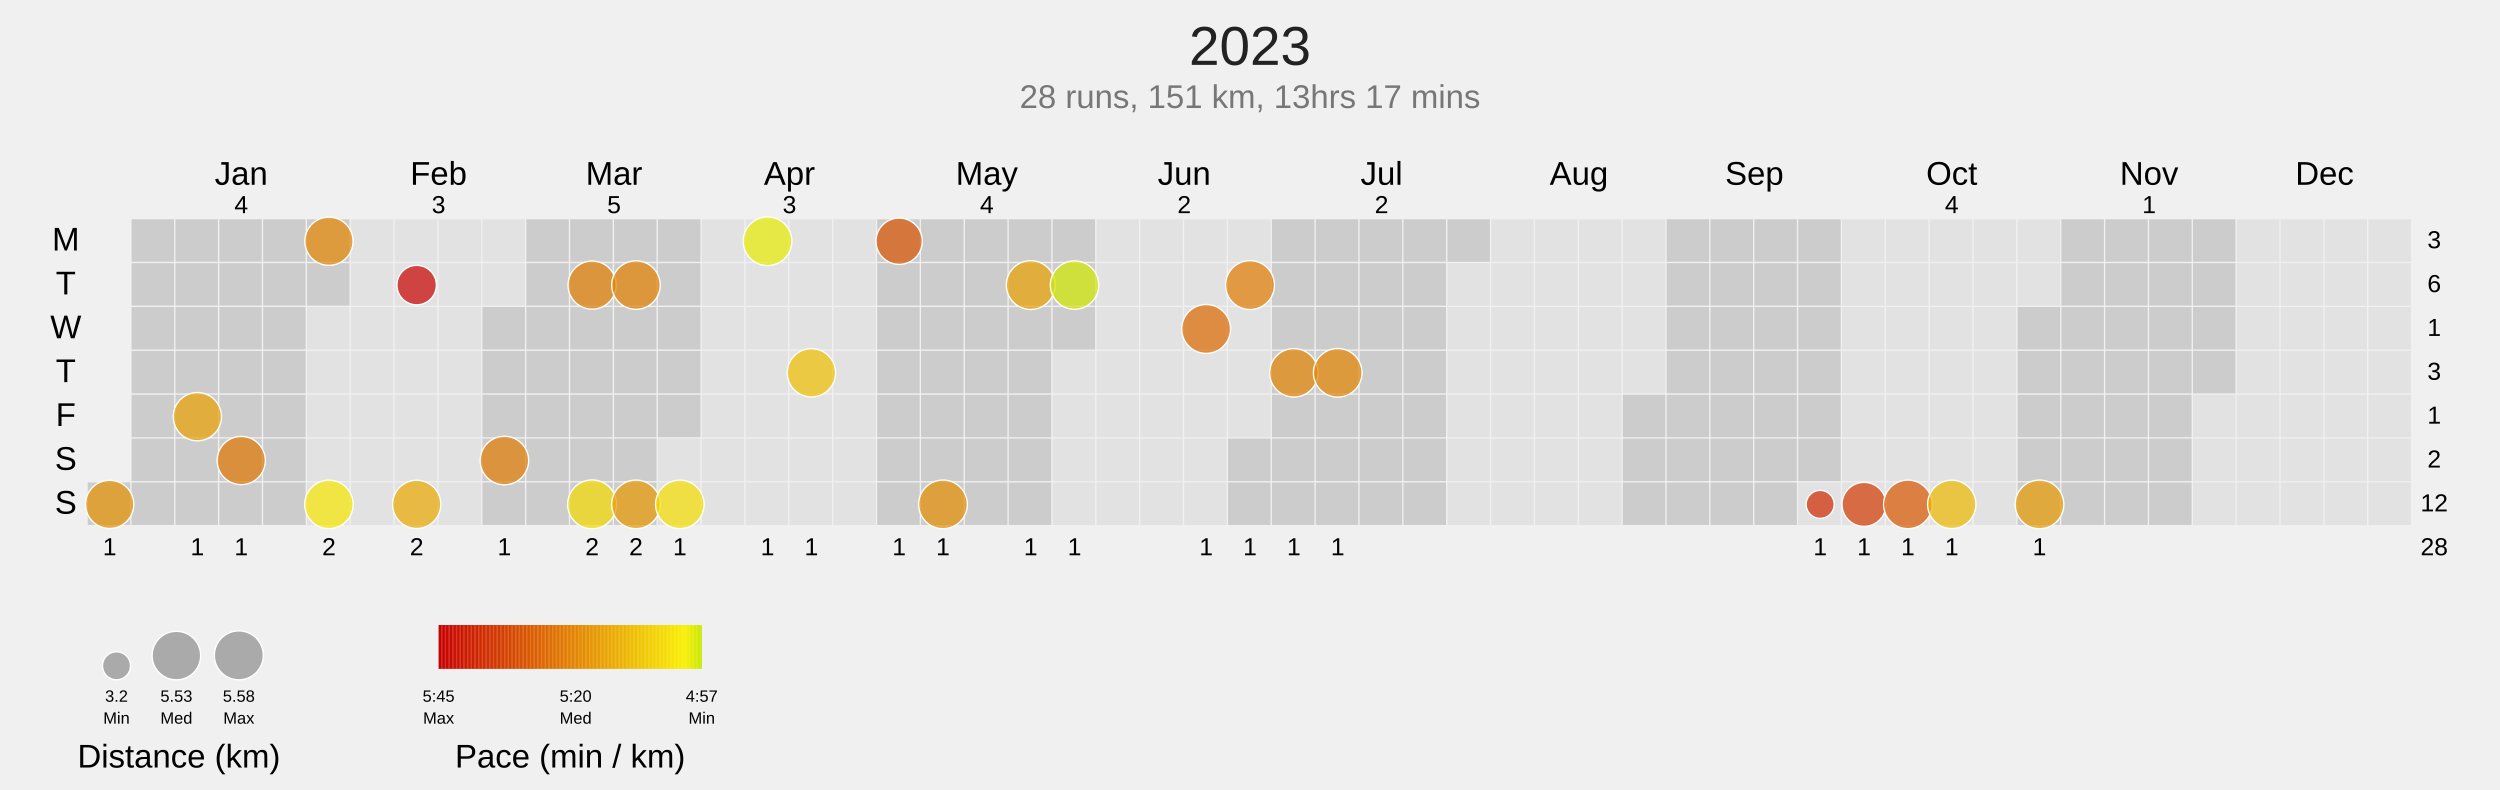
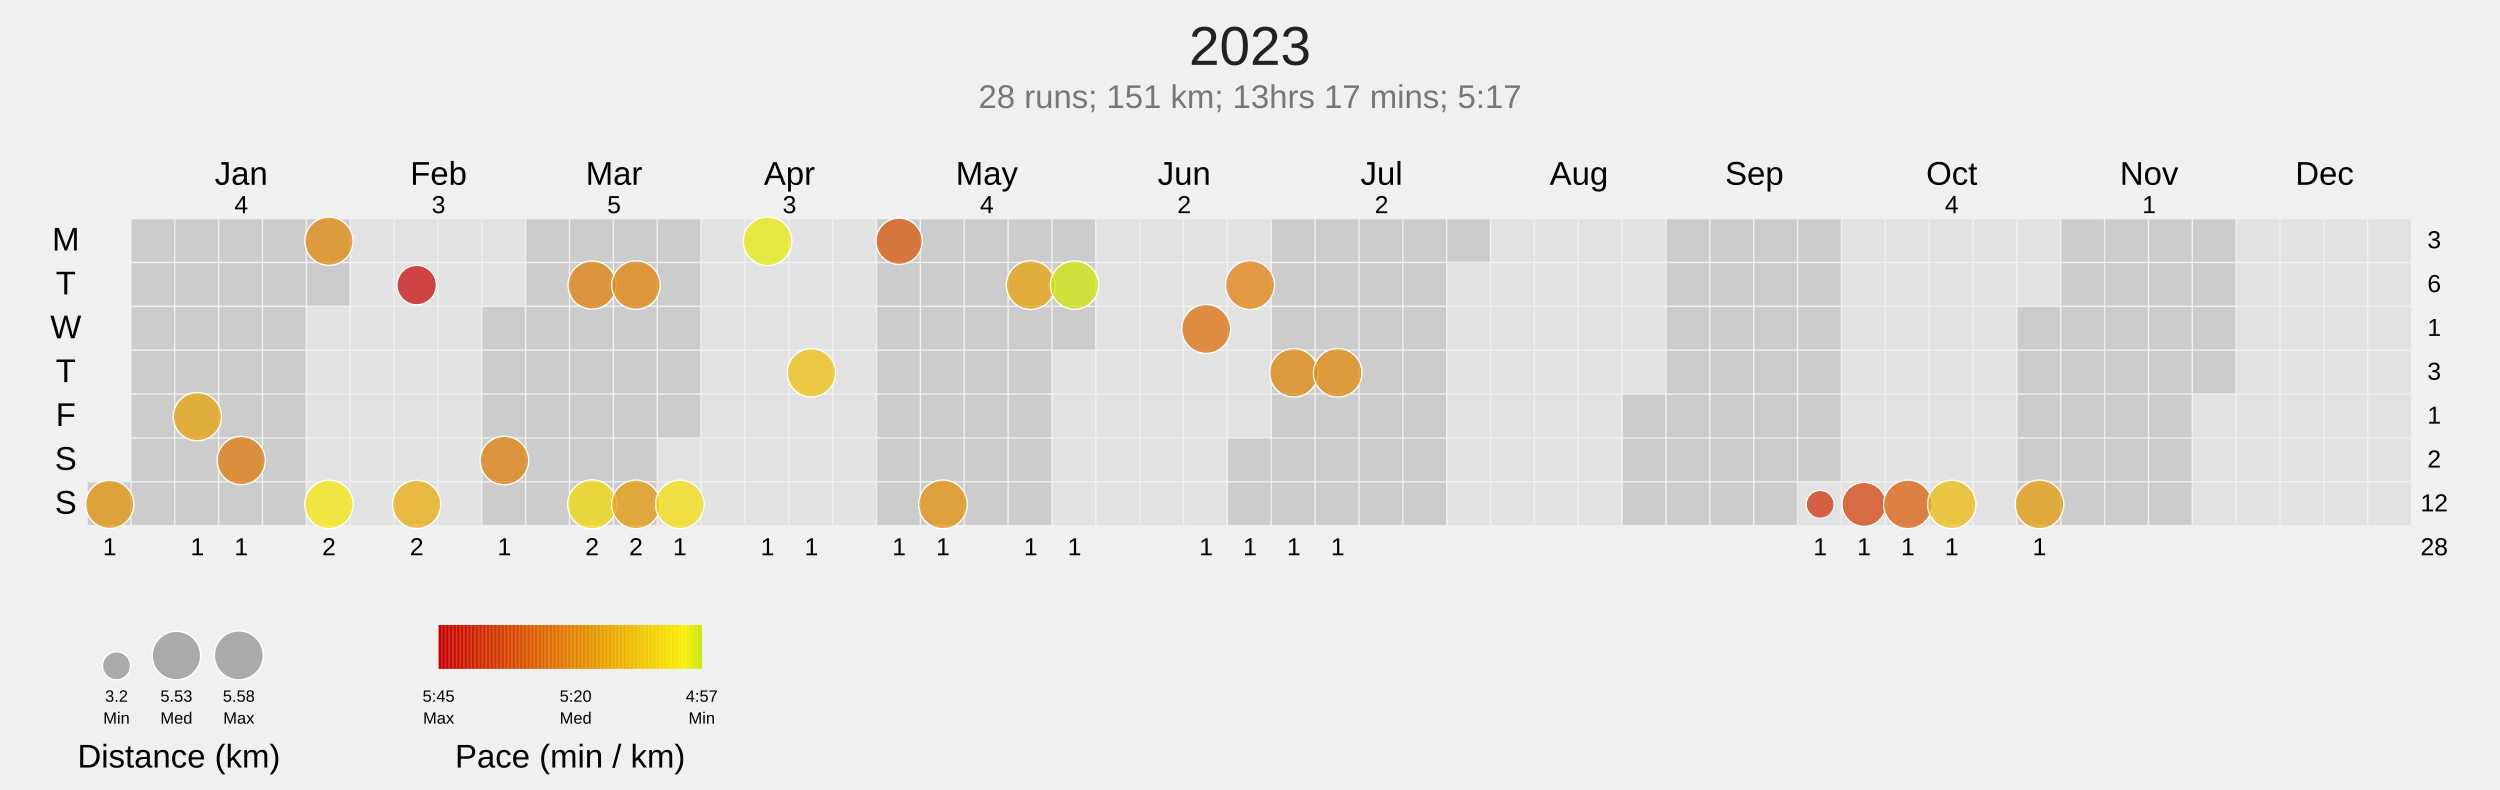
<svg xmlns="http://www.w3.org/2000/svg" viewBox="0 0 1824 576">
  <style>
  .month-1 {
    fill: #e2e2e2;
  }
  .month-2 {
    fill: #ccc;
  }
  text {
    font-family: Arial;
    text-anchor: middle;
  }
  .axis-label {
    font-size: 24px;
    dominant-baseline: middle;
  }
  circle {
    fill-opacity: 0.7;
    stroke: white;
  }
  .cross {
    opacity: 0.7;
    stroke: rgb(60, 52, 52);
    stroke-width: 3;
    stroke-linecap: round;
  }
  .count {
    font-size: 18px;
    dominant-baseline: middle;
  }
  .title {
    font-size: 40px;
    dominant-baseline: middle;
    fill: #222;
  }
  .subtitle {
    font-size: 24px;
    dominant-baseline: middle;
    fill: #777;
  }
  </style>
  <g class="axis-label">
    <text x="48.0" y="176.0">M</text>
    <text x="48.0" y="208.0">T</text>
    <text x="48.0" y="240.0">W</text>
    <text x="48.0" y="272.0">T</text>
    <text x="48.0" y="304.0">F</text>
    <text x="48.0" y="336.0">S</text>
    <text x="48.0" y="368.0">S</text>
    <g transform="translate(176.0 128)">
      <text>Jan</text>
      <text y="22.4" class="count">4</text>
    </g>
    <g transform="translate(320.0 128)">
      <text>Feb</text>
      <text y="22.4" class="count">3</text>
    </g>
    <g transform="translate(448.0 128)">
      <text>Mar</text>
      <text y="22.4" class="count">5</text>
    </g>
    <g transform="translate(576.0 128)">
      <text>Apr</text>
      <text y="22.4" class="count">3</text>
    </g>
    <g transform="translate(720.0 128)">
      <text>May</text>
      <text y="22.4" class="count">4</text>
    </g>
    <g transform="translate(864.0 128)">
      <text>Jun</text>
      <text y="22.4" class="count">2</text>
    </g>
    <g transform="translate(1008.0 128)">
      <text>Jul</text>
      <text y="22.4" class="count">2</text>
    </g>
    <g transform="translate(1152.0 128)">
      <text>Aug</text>
    </g>
    <g transform="translate(1280.0 128)">
      <text>Sep</text>
    </g>
    <g transform="translate(1424.0 128)">
      <text>Oct</text>
      <text y="22.4" class="count">4</text>
    </g>
    <g transform="translate(1568.0 128)">
      <text>Nov</text>
      <text y="22.4" class="count">1</text>
    </g>
    <g transform="translate(1696.0 128)">
      <text>Dec</text>
    </g>
  </g>
  <rect class="month-2" x="64" y="352" width="31" height="31" />
  <rect class="month-2" x="96" y="160" width="31" height="31" />
  <rect class="month-2" x="96" y="192" width="31" height="31" />
  <rect class="month-2" x="96" y="224" width="31" height="31" />
  <rect class="month-2" x="96" y="256" width="31" height="31" />
  <rect class="month-2" x="96" y="288" width="31" height="31" />
  <rect class="month-2" x="96" y="320" width="31" height="31" />
  <rect class="month-2" x="96" y="352" width="31" height="31" />
  <rect class="month-2" x="128" y="160" width="31" height="31" />
  <rect class="month-2" x="128" y="192" width="31" height="31" />
  <rect class="month-2" x="128" y="224" width="31" height="31" />
  <rect class="month-2" x="128" y="256" width="31" height="31" />
  <rect class="month-2" x="128" y="288" width="31" height="31" />
  <rect class="month-2" x="128" y="320" width="31" height="31" />
  <rect class="month-2" x="128" y="352" width="31" height="31" />
  <rect class="month-2" x="160" y="160" width="31" height="31" />
  <rect class="month-2" x="160" y="192" width="31" height="31" />
  <rect class="month-2" x="160" y="224" width="31" height="31" />
  <rect class="month-2" x="160" y="256" width="31" height="31" />
  <rect class="month-2" x="160" y="288" width="31" height="31" />
  <rect class="month-2" x="160" y="320" width="31" height="31" />
  <rect class="month-2" x="160" y="352" width="31" height="31" />
  <rect class="month-2" x="192" y="160" width="31" height="31" />
  <rect class="month-2" x="192" y="192" width="31" height="31" />
  <rect class="month-2" x="192" y="224" width="31" height="31" />
  <rect class="month-2" x="192" y="256" width="31" height="31" />
  <rect class="month-2" x="192" y="288" width="31" height="31" />
  <rect class="month-2" x="192" y="320" width="31" height="31" />
  <rect class="month-2" x="192" y="352" width="31" height="31" />
  <rect class="month-2" x="224" y="160" width="31" height="31" />
  <rect class="month-2" x="224" y="192" width="31" height="31" />
  <rect class="month-1" x="224" y="224" width="31" height="31" />
  <rect class="month-1" x="224" y="256" width="31" height="31" />
  <rect class="month-1" x="224" y="288" width="31" height="31" />
  <rect class="month-1" x="224" y="320" width="31" height="31" />
  <rect class="month-1" x="224" y="352" width="31" height="31" />
  <rect class="month-1" x="256" y="160" width="31" height="31" />
  <rect class="month-1" x="256" y="192" width="31" height="31" />
  <rect class="month-1" x="256" y="224" width="31" height="31" />
  <rect class="month-1" x="256" y="256" width="31" height="31" />
  <rect class="month-1" x="256" y="288" width="31" height="31" />
  <rect class="month-1" x="256" y="320" width="31" height="31" />
  <rect class="month-1" x="256" y="352" width="31" height="31" />
  <rect class="month-1" x="288" y="160" width="31" height="31" />
  <rect class="month-1" x="288" y="192" width="31" height="31" />
  <rect class="month-1" x="288" y="224" width="31" height="31" />
  <rect class="month-1" x="288" y="256" width="31" height="31" />
  <rect class="month-1" x="288" y="288" width="31" height="31" />
  <rect class="month-1" x="288" y="320" width="31" height="31" />
  <rect class="month-1" x="288" y="352" width="31" height="31" />
  <rect class="month-1" x="320" y="160" width="31" height="31" />
  <rect class="month-1" x="320" y="192" width="31" height="31" />
  <rect class="month-1" x="320" y="224" width="31" height="31" />
  <rect class="month-1" x="320" y="256" width="31" height="31" />
  <rect class="month-1" x="320" y="288" width="31" height="31" />
  <rect class="month-1" x="320" y="320" width="31" height="31" />
  <rect class="month-1" x="320" y="352" width="31" height="31" />
  <rect class="month-1" x="352" y="160" width="31" height="31" />
  <rect class="month-1" x="352" y="192" width="31" height="31" />
  <rect class="month-2" x="352" y="224" width="31" height="31" />
  <rect class="month-2" x="352" y="256" width="31" height="31" />
  <rect class="month-2" x="352" y="288" width="31" height="31" />
  <rect class="month-2" x="352" y="320" width="31" height="31" />
  <rect class="month-2" x="352" y="352" width="31" height="31" />
  <rect class="month-2" x="384" y="160" width="31" height="31" />
  <rect class="month-2" x="384" y="192" width="31" height="31" />
  <rect class="month-2" x="384" y="224" width="31" height="31" />
  <rect class="month-2" x="384" y="256" width="31" height="31" />
  <rect class="month-2" x="384" y="288" width="31" height="31" />
  <rect class="month-2" x="384" y="320" width="31" height="31" />
  <rect class="month-2" x="384" y="352" width="31" height="31" />
  <rect class="month-2" x="416" y="160" width="31" height="31" />
  <rect class="month-2" x="416" y="192" width="31" height="31" />
  <rect class="month-2" x="416" y="224" width="31" height="31" />
  <rect class="month-2" x="416" y="256" width="31" height="31" />
  <rect class="month-2" x="416" y="288" width="31" height="31" />
  <rect class="month-2" x="416" y="320" width="31" height="31" />
  <rect class="month-2" x="416" y="352" width="31" height="31" />
  <rect class="month-2" x="448" y="160" width="31" height="31" />
  <rect class="month-2" x="448" y="192" width="31" height="31" />
  <rect class="month-2" x="448" y="224" width="31" height="31" />
  <rect class="month-2" x="448" y="256" width="31" height="31" />
  <rect class="month-2" x="448" y="288" width="31" height="31" />
  <rect class="month-2" x="448" y="320" width="31" height="31" />
  <rect class="month-2" x="448" y="352" width="31" height="31" />
  <rect class="month-2" x="480" y="160" width="31" height="31" />
  <rect class="month-2" x="480" y="192" width="31" height="31" />
  <rect class="month-2" x="480" y="224" width="31" height="31" />
  <rect class="month-2" x="480" y="256" width="31" height="31" />
  <rect class="month-2" x="480" y="288" width="31" height="31" />
  <rect class="month-1" x="480" y="320" width="31" height="31" />
  <rect class="month-1" x="480" y="352" width="31" height="31" />
  <rect class="month-1" x="512" y="160" width="31" height="31" />
  <rect class="month-1" x="512" y="192" width="31" height="31" />
  <rect class="month-1" x="512" y="224" width="31" height="31" />
  <rect class="month-1" x="512" y="256" width="31" height="31" />
  <rect class="month-1" x="512" y="288" width="31" height="31" />
  <rect class="month-1" x="512" y="320" width="31" height="31" />
  <rect class="month-1" x="512" y="352" width="31" height="31" />
  <rect class="month-1" x="544" y="160" width="31" height="31" />
  <rect class="month-1" x="544" y="192" width="31" height="31" />
  <rect class="month-1" x="544" y="224" width="31" height="31" />
  <rect class="month-1" x="544" y="256" width="31" height="31" />
  <rect class="month-1" x="544" y="288" width="31" height="31" />
  <rect class="month-1" x="544" y="320" width="31" height="31" />
  <rect class="month-1" x="544" y="352" width="31" height="31" />
  <rect class="month-1" x="576" y="160" width="31" height="31" />
  <rect class="month-1" x="576" y="192" width="31" height="31" />
  <rect class="month-1" x="576" y="224" width="31" height="31" />
  <rect class="month-1" x="576" y="256" width="31" height="31" />
  <rect class="month-1" x="576" y="288" width="31" height="31" />
  <rect class="month-1" x="576" y="320" width="31" height="31" />
  <rect class="month-1" x="576" y="352" width="31" height="31" />
  <rect class="month-1" x="608" y="160" width="31" height="31" />
  <rect class="month-1" x="608" y="192" width="31" height="31" />
  <rect class="month-1" x="608" y="224" width="31" height="31" />
  <rect class="month-1" x="608" y="256" width="31" height="31" />
  <rect class="month-1" x="608" y="288" width="31" height="31" />
  <rect class="month-1" x="608" y="320" width="31" height="31" />
  <rect class="month-1" x="608" y="352" width="31" height="31" />
  <rect class="month-2" x="640" y="160" width="31" height="31" />
  <rect class="month-2" x="640" y="192" width="31" height="31" />
  <rect class="month-2" x="640" y="224" width="31" height="31" />
  <rect class="month-2" x="640" y="256" width="31" height="31" />
  <rect class="month-2" x="640" y="288" width="31" height="31" />
  <rect class="month-2" x="640" y="320" width="31" height="31" />
  <rect class="month-2" x="640" y="352" width="31" height="31" />
  <rect class="month-2" x="672" y="160" width="31" height="31" />
  <rect class="month-2" x="672" y="192" width="31" height="31" />
  <rect class="month-2" x="672" y="224" width="31" height="31" />
  <rect class="month-2" x="672" y="256" width="31" height="31" />
  <rect class="month-2" x="672" y="288" width="31" height="31" />
  <rect class="month-2" x="672" y="320" width="31" height="31" />
  <rect class="month-2" x="672" y="352" width="31" height="31" />
  <rect class="month-2" x="704" y="160" width="31" height="31" />
  <rect class="month-2" x="704" y="192" width="31" height="31" />
  <rect class="month-2" x="704" y="224" width="31" height="31" />
  <rect class="month-2" x="704" y="256" width="31" height="31" />
  <rect class="month-2" x="704" y="288" width="31" height="31" />
  <rect class="month-2" x="704" y="320" width="31" height="31" />
  <rect class="month-2" x="704" y="352" width="31" height="31" />
  <rect class="month-2" x="736" y="160" width="31" height="31" />
  <rect class="month-2" x="736" y="192" width="31" height="31" />
  <rect class="month-2" x="736" y="224" width="31" height="31" />
  <rect class="month-2" x="736" y="256" width="31" height="31" />
  <rect class="month-2" x="736" y="288" width="31" height="31" />
  <rect class="month-2" x="736" y="320" width="31" height="31" />
  <rect class="month-2" x="736" y="352" width="31" height="31" />
  <rect class="month-2" x="768" y="160" width="31" height="31" />
  <rect class="month-2" x="768" y="192" width="31" height="31" />
  <rect class="month-2" x="768" y="224" width="31" height="31" />
  <rect class="month-1" x="768" y="256" width="31" height="31" />
  <rect class="month-1" x="768" y="288" width="31" height="31" />
  <rect class="month-1" x="768" y="320" width="31" height="31" />
  <rect class="month-1" x="768" y="352" width="31" height="31" />
  <rect class="month-1" x="800" y="160" width="31" height="31" />
  <rect class="month-1" x="800" y="192" width="31" height="31" />
  <rect class="month-1" x="800" y="224" width="31" height="31" />
  <rect class="month-1" x="800" y="256" width="31" height="31" />
  <rect class="month-1" x="800" y="288" width="31" height="31" />
  <rect class="month-1" x="800" y="320" width="31" height="31" />
  <rect class="month-1" x="800" y="352" width="31" height="31" />
  <rect class="month-1" x="832" y="160" width="31" height="31" />
  <rect class="month-1" x="832" y="192" width="31" height="31" />
  <rect class="month-1" x="832" y="224" width="31" height="31" />
  <rect class="month-1" x="832" y="256" width="31" height="31" />
  <rect class="month-1" x="832" y="288" width="31" height="31" />
  <rect class="month-1" x="832" y="320" width="31" height="31" />
  <rect class="month-1" x="832" y="352" width="31" height="31" />
  <rect class="month-1" x="864" y="160" width="31" height="31" />
  <rect class="month-1" x="864" y="192" width="31" height="31" />
  <rect class="month-1" x="864" y="224" width="31" height="31" />
  <rect class="month-1" x="864" y="256" width="31" height="31" />
  <rect class="month-1" x="864" y="288" width="31" height="31" />
  <rect class="month-1" x="864" y="320" width="31" height="31" />
  <rect class="month-1" x="864" y="352" width="31" height="31" />
  <rect class="month-1" x="896" y="160" width="31" height="31" />
  <rect class="month-1" x="896" y="192" width="31" height="31" />
  <rect class="month-1" x="896" y="224" width="31" height="31" />
  <rect class="month-1" x="896" y="256" width="31" height="31" />
  <rect class="month-1" x="896" y="288" width="31" height="31" />
  <rect class="month-2" x="896" y="320" width="31" height="31" />
  <rect class="month-2" x="896" y="352" width="31" height="31" />
  <rect class="month-2" x="928" y="160" width="31" height="31" />
  <rect class="month-2" x="928" y="192" width="31" height="31" />
  <rect class="month-2" x="928" y="224" width="31" height="31" />
  <rect class="month-2" x="928" y="256" width="31" height="31" />
  <rect class="month-2" x="928" y="288" width="31" height="31" />
  <rect class="month-2" x="928" y="320" width="31" height="31" />
  <rect class="month-2" x="928" y="352" width="31" height="31" />
  <rect class="month-2" x="960" y="160" width="31" height="31" />
  <rect class="month-2" x="960" y="192" width="31" height="31" />
  <rect class="month-2" x="960" y="224" width="31" height="31" />
  <rect class="month-2" x="960" y="256" width="31" height="31" />
  <rect class="month-2" x="960" y="288" width="31" height="31" />
  <rect class="month-2" x="960" y="320" width="31" height="31" />
  <rect class="month-2" x="960" y="352" width="31" height="31" />
  <rect class="month-2" x="992" y="160" width="31" height="31" />
  <rect class="month-2" x="992" y="192" width="31" height="31" />
  <rect class="month-2" x="992" y="224" width="31" height="31" />
  <rect class="month-2" x="992" y="256" width="31" height="31" />
  <rect class="month-2" x="992" y="288" width="31" height="31" />
  <rect class="month-2" x="992" y="320" width="31" height="31" />
  <rect class="month-2" x="992" y="352" width="31" height="31" />
  <rect class="month-2" x="1024" y="160" width="31" height="31" />
  <rect class="month-2" x="1024" y="192" width="31" height="31" />
  <rect class="month-2" x="1024" y="224" width="31" height="31" />
  <rect class="month-2" x="1024" y="256" width="31" height="31" />
  <rect class="month-2" x="1024" y="288" width="31" height="31" />
  <rect class="month-2" x="1024" y="320" width="31" height="31" />
  <rect class="month-2" x="1024" y="352" width="31" height="31" />
  <rect class="month-2" x="1056" y="160" width="31" height="31" />
  <rect class="month-1" x="1056" y="192" width="31" height="31" />
  <rect class="month-1" x="1056" y="224" width="31" height="31" />
  <rect class="month-1" x="1056" y="256" width="31" height="31" />
  <rect class="month-1" x="1056" y="288" width="31" height="31" />
  <rect class="month-1" x="1056" y="320" width="31" height="31" />
  <rect class="month-1" x="1056" y="352" width="31" height="31" />
  <rect class="month-1" x="1088" y="160" width="31" height="31" />
  <rect class="month-1" x="1088" y="192" width="31" height="31" />
  <rect class="month-1" x="1088" y="224" width="31" height="31" />
  <rect class="month-1" x="1088" y="256" width="31" height="31" />
  <rect class="month-1" x="1088" y="288" width="31" height="31" />
  <rect class="month-1" x="1088" y="320" width="31" height="31" />
  <rect class="month-1" x="1088" y="352" width="31" height="31" />
  <rect class="month-1" x="1120" y="160" width="31" height="31" />
  <rect class="month-1" x="1120" y="192" width="31" height="31" />
  <rect class="month-1" x="1120" y="224" width="31" height="31" />
  <rect class="month-1" x="1120" y="256" width="31" height="31" />
  <rect class="month-1" x="1120" y="288" width="31" height="31" />
  <rect class="month-1" x="1120" y="320" width="31" height="31" />
  <rect class="month-1" x="1120" y="352" width="31" height="31" />
  <rect class="month-1" x="1152" y="160" width="31" height="31" />
  <rect class="month-1" x="1152" y="192" width="31" height="31" />
  <rect class="month-1" x="1152" y="224" width="31" height="31" />
  <rect class="month-1" x="1152" y="256" width="31" height="31" />
  <rect class="month-1" x="1152" y="288" width="31" height="31" />
  <rect class="month-1" x="1152" y="320" width="31" height="31" />
  <rect class="month-1" x="1152" y="352" width="31" height="31" />
  <rect class="month-1" x="1184" y="160" width="31" height="31" />
  <rect class="month-1" x="1184" y="192" width="31" height="31" />
  <rect class="month-1" x="1184" y="224" width="31" height="31" />
  <rect class="month-1" x="1184" y="256" width="31" height="31" />
  <rect class="month-2" x="1184" y="288" width="31" height="31" />
  <rect class="month-2" x="1184" y="320" width="31" height="31" />
  <rect class="month-2" x="1184" y="352" width="31" height="31" />
  <rect class="month-2" x="1216" y="160" width="31" height="31" />
  <rect class="month-2" x="1216" y="192" width="31" height="31" />
  <rect class="month-2" x="1216" y="224" width="31" height="31" />
  <rect class="month-2" x="1216" y="256" width="31" height="31" />
  <rect class="month-2" x="1216" y="288" width="31" height="31" />
  <rect class="month-2" x="1216" y="320" width="31" height="31" />
  <rect class="month-2" x="1216" y="352" width="31" height="31" />
  <rect class="month-2" x="1248" y="160" width="31" height="31" />
  <rect class="month-2" x="1248" y="192" width="31" height="31" />
  <rect class="month-2" x="1248" y="224" width="31" height="31" />
  <rect class="month-2" x="1248" y="256" width="31" height="31" />
  <rect class="month-2" x="1248" y="288" width="31" height="31" />
  <rect class="month-2" x="1248" y="320" width="31" height="31" />
  <rect class="month-2" x="1248" y="352" width="31" height="31" />
  <rect class="month-2" x="1280" y="160" width="31" height="31" />
  <rect class="month-2" x="1280" y="192" width="31" height="31" />
  <rect class="month-2" x="1280" y="224" width="31" height="31" />
  <rect class="month-2" x="1280" y="256" width="31" height="31" />
  <rect class="month-2" x="1280" y="288" width="31" height="31" />
  <rect class="month-2" x="1280" y="320" width="31" height="31" />
  <rect class="month-2" x="1280" y="352" width="31" height="31" />
  <rect class="month-2" x="1312" y="160" width="31" height="31" />
  <rect class="month-2" x="1312" y="192" width="31" height="31" />
  <rect class="month-2" x="1312" y="224" width="31" height="31" />
  <rect class="month-2" x="1312" y="256" width="31" height="31" />
  <rect class="month-2" x="1312" y="288" width="31" height="31" />
  <rect class="month-2" x="1312" y="320" width="31" height="31" />
  <rect class="month-1" x="1312" y="352" width="31" height="31" />
  <rect class="month-1" x="1344" y="160" width="31" height="31" />
  <rect class="month-1" x="1344" y="192" width="31" height="31" />
  <rect class="month-1" x="1344" y="224" width="31" height="31" />
  <rect class="month-1" x="1344" y="256" width="31" height="31" />
  <rect class="month-1" x="1344" y="288" width="31" height="31" />
  <rect class="month-1" x="1344" y="320" width="31" height="31" />
  <rect class="month-1" x="1344" y="352" width="31" height="31" />
  <rect class="month-1" x="1376" y="160" width="31" height="31" />
  <rect class="month-1" x="1376" y="192" width="31" height="31" />
  <rect class="month-1" x="1376" y="224" width="31" height="31" />
  <rect class="month-1" x="1376" y="256" width="31" height="31" />
  <rect class="month-1" x="1376" y="288" width="31" height="31" />
  <rect class="month-1" x="1376" y="320" width="31" height="31" />
  <rect class="month-1" x="1376" y="352" width="31" height="31" />
  <rect class="month-1" x="1408" y="160" width="31" height="31" />
  <rect class="month-1" x="1408" y="192" width="31" height="31" />
  <rect class="month-1" x="1408" y="224" width="31" height="31" />
  <rect class="month-1" x="1408" y="256" width="31" height="31" />
  <rect class="month-1" x="1408" y="288" width="31" height="31" />
  <rect class="month-1" x="1408" y="320" width="31" height="31" />
  <rect class="month-1" x="1408" y="352" width="31" height="31" />
  <rect class="month-1" x="1440" y="160" width="31" height="31" />
  <rect class="month-1" x="1440" y="192" width="31" height="31" />
  <rect class="month-1" x="1440" y="224" width="31" height="31" />
  <rect class="month-1" x="1440" y="256" width="31" height="31" />
  <rect class="month-1" x="1440" y="288" width="31" height="31" />
  <rect class="month-1" x="1440" y="320" width="31" height="31" />
  <rect class="month-1" x="1440" y="352" width="31" height="31" />
  <rect class="month-1" x="1472" y="160" width="31" height="31" />
  <rect class="month-1" x="1472" y="192" width="31" height="31" />
  <rect class="month-2" x="1472" y="224" width="31" height="31" />
  <rect class="month-2" x="1472" y="256" width="31" height="31" />
  <rect class="month-2" x="1472" y="288" width="31" height="31" />
  <rect class="month-2" x="1472" y="320" width="31" height="31" />
  <rect class="month-2" x="1472" y="352" width="31" height="31" />
  <rect class="month-2" x="1504" y="160" width="31" height="31" />
  <rect class="month-2" x="1504" y="192" width="31" height="31" />
  <rect class="month-2" x="1504" y="224" width="31" height="31" />
  <rect class="month-2" x="1504" y="256" width="31" height="31" />
  <rect class="month-2" x="1504" y="288" width="31" height="31" />
  <rect class="month-2" x="1504" y="320" width="31" height="31" />
  <rect class="month-2" x="1504" y="352" width="31" height="31" />
  <rect class="month-2" x="1536" y="160" width="31" height="31" />
  <rect class="month-2" x="1536" y="192" width="31" height="31" />
  <rect class="month-2" x="1536" y="224" width="31" height="31" />
  <rect class="month-2" x="1536" y="256" width="31" height="31" />
  <rect class="month-2" x="1536" y="288" width="31" height="31" />
  <rect class="month-2" x="1536" y="320" width="31" height="31" />
  <rect class="month-2" x="1536" y="352" width="31" height="31" />
  <rect class="month-2" x="1568" y="160" width="31" height="31" />
  <rect class="month-2" x="1568" y="192" width="31" height="31" />
  <rect class="month-2" x="1568" y="224" width="31" height="31" />
  <rect class="month-2" x="1568" y="256" width="31" height="31" />
  <rect class="month-2" x="1568" y="288" width="31" height="31" />
  <rect class="month-2" x="1568" y="320" width="31" height="31" />
  <rect class="month-2" x="1568" y="352" width="31" height="31" />
  <rect class="month-2" x="1600" y="160" width="31" height="31" />
  <rect class="month-2" x="1600" y="192" width="31" height="31" />
  <rect class="month-2" x="1600" y="224" width="31" height="31" />
  <rect class="month-2" x="1600" y="256" width="31" height="31" />
  <rect class="month-1" x="1600" y="288" width="31" height="31" />
  <rect class="month-1" x="1600" y="320" width="31" height="31" />
  <rect class="month-1" x="1600" y="352" width="31" height="31" />
  <rect class="month-1" x="1632" y="160" width="31" height="31" />
  <rect class="month-1" x="1632" y="192" width="31" height="31" />
  <rect class="month-1" x="1632" y="224" width="31" height="31" />
  <rect class="month-1" x="1632" y="256" width="31" height="31" />
  <rect class="month-1" x="1632" y="288" width="31" height="31" />
  <rect class="month-1" x="1632" y="320" width="31" height="31" />
  <rect class="month-1" x="1632" y="352" width="31" height="31" />
  <rect class="month-1" x="1664" y="160" width="31" height="31" />
  <rect class="month-1" x="1664" y="192" width="31" height="31" />
  <rect class="month-1" x="1664" y="224" width="31" height="31" />
  <rect class="month-1" x="1664" y="256" width="31" height="31" />
  <rect class="month-1" x="1664" y="288" width="31" height="31" />
  <rect class="month-1" x="1664" y="320" width="31" height="31" />
  <rect class="month-1" x="1664" y="352" width="31" height="31" />
  <rect class="month-1" x="1696" y="160" width="31" height="31" />
  <rect class="month-1" x="1696" y="192" width="31" height="31" />
  <rect class="month-1" x="1696" y="224" width="31" height="31" />
  <rect class="month-1" x="1696" y="256" width="31" height="31" />
  <rect class="month-1" x="1696" y="288" width="31" height="31" />
  <rect class="month-1" x="1696" y="320" width="31" height="31" />
  <rect class="month-1" x="1696" y="352" width="31" height="31" />
  <rect class="month-1" x="1728" y="160" width="31" height="31" />
  <rect class="month-1" x="1728" y="192" width="31" height="31" />
  <rect class="month-1" x="1728" y="224" width="31" height="31" />
  <rect class="month-1" x="1728" y="256" width="31" height="31" />
  <rect class="month-1" x="1728" y="288" width="31" height="31" />
  <rect class="month-1" x="1728" y="320" width="31" height="31" />
  <rect class="month-1" x="1728" y="352" width="31" height="31" />
  <text x="912.0" y="36.0" class="title">2023</text>
-   <text x="912.0" y="72" class="subtitle">28 runs, 151 km, 13hrs 17 mins</text>
+   <text x="912.0" y="72" class="subtitle">28 runs; 151 km; 13hrs 17 mins; 5:17</text>
  <g class="count">
    <text x="1776.0" y="368.0">12</text>
    <text x="1776.0" y="304.0">1</text>
    <text x="1776.0" y="336.0">2</text>
    <text x="1776.0" y="176.0">3</text>
    <text x="1776.0" y="208.0">6</text>
    <text x="1776.0" y="272.0">3</text>
    <text x="1776.0" y="240.0">1</text>
    <text x="1776.0" y="400.0">28</text>
    <text x="80.0" y="400.0">1</text>
    <text x="144.0" y="400.0">1</text>
    <text x="176.0" y="400.0">1</text>
    <text x="240.0" y="400.0">2</text>
    <text x="304.0" y="400.0">2</text>
    <text x="368.0" y="400.0">1</text>
    <text x="432.0" y="400.0">2</text>
    <text x="464.0" y="400.0">2</text>
    <text x="496.0" y="400.0">1</text>
    <text x="560.0" y="400.0">1</text>
    <text x="592.0" y="400.0">1</text>
    <text x="656.0" y="400.0">1</text>
    <text x="688.0" y="400.0">1</text>
    <text x="752.0" y="400.0">1</text>
    <text x="784.0" y="400.0">1</text>
    <text x="880.0" y="400.0">1</text>
    <text x="912.0" y="400.0">1</text>
    <text x="944.0" y="400.0">1</text>
    <text x="976.0" y="400.0">1</text>
    <text x="1328.0" y="400.0">1</text>
    <text x="1360.0" y="400.0">1</text>
    <text x="1392.0" y="400.0">1</text>
    <text x="1424.0" y="400.0">1</text>
    <text x="1488.0" y="400.0">1</text>
  </g>
  <circle fill="rgb(230, 144, 0)" cx="80.0" cy="368.0" r="17.6" />
  <circle fill="rgb(234, 162, 0)" cx="144.0" cy="304.0" r="17.6" />
  <circle fill="rgb(224, 117, 0)" cx="176.0" cy="336.0" r="17.6" />
  <circle fill="rgb(228, 135, 0)" cx="240.0" cy="176.0" r="17.6" />
  <circle fill="rgb(248, 231, 0)" cx="240.0" cy="368.0" r="17.696" />
  <circle fill="rgb(200, 2, 0)" cx="304.0" cy="208.0" r="14.4" />
  <circle fill="rgb(235, 170, 0)" cx="304.0" cy="368.0" r="17.6" />
  <circle fill="rgb(226, 125, 0)" cx="368.0" cy="336.0" r="17.696" />
  <circle fill="rgb(226, 126, 0)" cx="432.0" cy="208.0" r="17.568" />
  <circle fill="rgb(245, 218, 0)" cx="432.0" cy="368.0" r="17.856" />
  <circle fill="rgb(227, 129, 0)" cx="464.0" cy="208.0" r="17.696" />
  <circle fill="rgb(232, 152, 0)" cx="464.0" cy="368.0" r="17.728" />
  <circle fill="rgb(246, 223, 0)" cx="496.0" cy="368.0" r="17.696" />
  <circle fill="rgb(232, 237, 0)" cx="560.0" cy="176.0" r="17.76" />
  <circle fill="rgb(240, 191, 0)" cx="592.0" cy="272.0" r="17.632" />
  <circle fill="rgb(217, 83, 0)" cx="656.0" cy="176.0" r="16.896" />
  <circle fill="rgb(229, 141, 0)" cx="688.0" cy="368.0" r="17.76" />
  <circle fill="rgb(234, 162, 0)" cx="752.0" cy="208.0" r="17.792" />
  <circle fill="rgb(208, 233, 0)" cx="784.0" cy="208.0" r="17.664" />
  <circle fill="rgb(222, 105, 0)" cx="880.0" cy="240.0" r="17.824" />
  <circle fill="rgb(226, 123, 0)" cx="912.0" cy="208.0" r="17.824" />
  <circle fill="rgb(227, 132, 0)" cx="944.0" cy="272.0" r="17.664" />
  <circle fill="rgb(228, 133, 0)" cx="976.0" cy="272.0" r="17.728" />
  <circle fill="rgb(208, 40, 0)" cx="1328.0" cy="368.0" r="10.24" />
  <circle fill="rgb(212, 58, 0)" cx="1360.0" cy="368.0" r="16.064" />
  <circle fill="rgb(218, 86, 0)" cx="1392.0" cy="368.0" r="17.728" />
  <circle fill="rgb(238, 184, 0)" cx="1424.0" cy="368.0" r="17.632" />
  <circle fill="rgb(232, 154, 0)" cx="1488.0" cy="368.0" r="17.76" />
  <circle fill="rgb(140, 140, 140)" cx="85.0" cy="485.76" r="10.24" />
  <text x="85.0" y="512">3.2</text>
  <text x="85.0" y="528">Min</text>
  <circle fill="rgb(140, 140, 140)" cx="128.696" cy="478.304" r="17.696" />
  <text x="128.696" y="512">5.53</text>
  <text x="128.696" y="528">Med</text>
  <circle fill="rgb(140, 140, 140)" cx="174.248" cy="478.144" r="17.856" />
  <text x="174.248" y="512">5.58</text>
  <text x="174.248" y="528">Max</text>
  <text x="130.552" y="560" font-size="24px">Distance (km)</text>
  <text x="320" y="512">5:45</text>
  <text x="320" y="528">Max</text>
  <rect fill="rgb(200, 0, 0)" x="320" y="456.0" width="1.1" height="32" />
  <rect fill="rgb(200, 1, 0)" x="321" y="456.0" width="1.1" height="32" />
  <rect fill="rgb(201, 3, 0)" x="322" y="456.0" width="1.1" height="32" />
  <rect fill="rgb(201, 4, 0)" x="323" y="456.0" width="1.1" height="32" />
  <rect fill="rgb(201, 5, 0)" x="324" y="456.0" width="1.1" height="32" />
  <rect fill="rgb(201, 7, 0)" x="325" y="456.0" width="1.1" height="32" />
  <rect fill="rgb(202, 8, 0)" x="326" y="456.0" width="1.1" height="32" />
  <rect fill="rgb(202, 9, 0)" x="327" y="456.0" width="1.1" height="32" />
  <rect fill="rgb(202, 11, 0)" x="328" y="456.0" width="1.1" height="32" />
  <rect fill="rgb(203, 12, 0)" x="329" y="456.0" width="1.1" height="32" />
  <rect fill="rgb(203, 13, 0)" x="330" y="456.0" width="1.1" height="32" />
  <rect fill="rgb(203, 15, 0)" x="331" y="456.0" width="1.1" height="32" />
  <rect fill="rgb(203, 16, 0)" x="332" y="456.0" width="1.1" height="32" />
  <rect fill="rgb(204, 17, 0)" x="333" y="456.0" width="1.1" height="32" />
  <rect fill="rgb(204, 19, 0)" x="334" y="456.0" width="1.1" height="32" />
  <rect fill="rgb(204, 20, 0)" x="335" y="456.0" width="1.1" height="32" />
  <rect fill="rgb(204, 21, 0)" x="336" y="456.0" width="1.1" height="32" />
  <rect fill="rgb(205, 23, 0)" x="337" y="456.0" width="1.1" height="32" />
  <rect fill="rgb(205, 24, 0)" x="338" y="456.0" width="1.1" height="32" />
  <rect fill="rgb(205, 25, 0)" x="339" y="456.0" width="1.1" height="32" />
  <rect fill="rgb(206, 27, 0)" x="340" y="456.0" width="1.1" height="32" />
  <rect fill="rgb(206, 28, 0)" x="341" y="456.0" width="1.1" height="32" />
  <rect fill="rgb(206, 29, 0)" x="342" y="456.0" width="1.1" height="32" />
  <rect fill="rgb(206, 31, 0)" x="343" y="456.0" width="1.1" height="32" />
  <rect fill="rgb(207, 32, 0)" x="344" y="456.0" width="1.1" height="32" />
  <rect fill="rgb(207, 34, 0)" x="345" y="456.0" width="1.1" height="32" />
  <rect fill="rgb(207, 35, 0)" x="346" y="456.0" width="1.1" height="32" />
  <rect fill="rgb(208, 36, 0)" x="347" y="456.0" width="1.1" height="32" />
  <rect fill="rgb(208, 38, 0)" x="348" y="456.0" width="1.1" height="32" />
  <rect fill="rgb(208, 39, 0)" x="349" y="456.0" width="1.1" height="32" />
  <rect fill="rgb(208, 40, 0)" x="350" y="456.0" width="1.1" height="32" />
  <rect fill="rgb(209, 42, 0)" x="351" y="456.0" width="1.1" height="32" />
  <rect fill="rgb(209, 43, 0)" x="352" y="456.0" width="1.1" height="32" />
  <rect fill="rgb(209, 44, 0)" x="353" y="456.0" width="1.1" height="32" />
  <rect fill="rgb(209, 46, 0)" x="354" y="456.0" width="1.1" height="32" />
  <rect fill="rgb(210, 47, 0)" x="355" y="456.0" width="1.1" height="32" />
  <rect fill="rgb(210, 48, 0)" x="356" y="456.0" width="1.1" height="32" />
  <rect fill="rgb(210, 50, 0)" x="357" y="456.0" width="1.1" height="32" />
  <rect fill="rgb(211, 51, 0)" x="358" y="456.0" width="1.1" height="32" />
  <rect fill="rgb(211, 52, 0)" x="359" y="456.0" width="1.1" height="32" />
  <rect fill="rgb(211, 54, 0)" x="360" y="456.0" width="1.1" height="32" />
  <rect fill="rgb(211, 55, 0)" x="361" y="456.0" width="1.1" height="32" />
  <rect fill="rgb(212, 56, 0)" x="362" y="456.0" width="1.1" height="32" />
  <rect fill="rgb(212, 58, 0)" x="363" y="456.0" width="1.1" height="32" />
  <rect fill="rgb(212, 59, 0)" x="364" y="456.0" width="1.1" height="32" />
  <rect fill="rgb(213, 60, 0)" x="365" y="456.0" width="1.1" height="32" />
  <rect fill="rgb(213, 62, 0)" x="366" y="456.0" width="1.1" height="32" />
  <rect fill="rgb(213, 63, 0)" x="367" y="456.0" width="1.1" height="32" />
  <rect fill="rgb(213, 64, 0)" x="368" y="456.0" width="1.1" height="32" />
  <rect fill="rgb(214, 66, 0)" x="369" y="456.0" width="1.1" height="32" />
  <rect fill="rgb(214, 67, 0)" x="370" y="456.0" width="1.1" height="32" />
  <rect fill="rgb(214, 68, 0)" x="371" y="456.0" width="1.1" height="32" />
  <rect fill="rgb(215, 70, 0)" x="372" y="456.0" width="1.1" height="32" />
  <rect fill="rgb(215, 71, 0)" x="373" y="456.0" width="1.1" height="32" />
  <rect fill="rgb(215, 72, 0)" x="374" y="456.0" width="1.1" height="32" />
  <rect fill="rgb(215, 74, 0)" x="375" y="456.0" width="1.1" height="32" />
  <rect fill="rgb(216, 75, 0)" x="376" y="456.0" width="1.1" height="32" />
  <rect fill="rgb(216, 76, 0)" x="377" y="456.0" width="1.1" height="32" />
  <rect fill="rgb(216, 78, 0)" x="378" y="456.0" width="1.1" height="32" />
  <rect fill="rgb(216, 79, 0)" x="379" y="456.0" width="1.1" height="32" />
  <rect fill="rgb(217, 80, 0)" x="380" y="456.0" width="1.1" height="32" />
  <rect fill="rgb(217, 82, 0)" x="381" y="456.0" width="1.1" height="32" />
  <rect fill="rgb(217, 83, 0)" x="382" y="456.0" width="1.1" height="32" />
  <rect fill="rgb(218, 84, 0)" x="383" y="456.0" width="1.1" height="32" />
  <rect fill="rgb(218, 86, 0)" x="384" y="456.0" width="1.1" height="32" />
  <rect fill="rgb(218, 87, 0)" x="385" y="456.0" width="1.1" height="32" />
  <rect fill="rgb(218, 88, 0)" x="386" y="456.0" width="1.1" height="32" />
  <rect fill="rgb(219, 90, 0)" x="387" y="456.0" width="1.1" height="32" />
  <rect fill="rgb(219, 91, 0)" x="388" y="456.0" width="1.1" height="32" />
  <rect fill="rgb(219, 92, 0)" x="389" y="456.0" width="1.1" height="32" />
  <rect fill="rgb(220, 94, 0)" x="390" y="456.0" width="1.1" height="32" />
  <rect fill="rgb(220, 95, 0)" x="391" y="456.0" width="1.1" height="32" />
  <rect fill="rgb(220, 97, 0)" x="392" y="456.0" width="1.1" height="32" />
  <rect fill="rgb(220, 98, 0)" x="393" y="456.0" width="1.1" height="32" />
  <rect fill="rgb(221, 99, 0)" x="394" y="456.0" width="1.1" height="32" />
  <rect fill="rgb(221, 101, 0)" x="395" y="456.0" width="1.1" height="32" />
  <rect fill="rgb(221, 102, 0)" x="396" y="456.0" width="1.1" height="32" />
  <rect fill="rgb(222, 103, 0)" x="397" y="456.0" width="1.1" height="32" />
  <rect fill="rgb(222, 105, 0)" x="398" y="456.0" width="1.1" height="32" />
  <rect fill="rgb(222, 106, 0)" x="399" y="456.0" width="1.1" height="32" />
  <rect fill="rgb(222, 107, 0)" x="400" y="456.0" width="1.1" height="32" />
  <rect fill="rgb(223, 109, 0)" x="401" y="456.0" width="1.1" height="32" />
  <rect fill="rgb(223, 110, 0)" x="402" y="456.0" width="1.1" height="32" />
  <rect fill="rgb(223, 111, 0)" x="403" y="456.0" width="1.1" height="32" />
  <rect fill="rgb(223, 113, 0)" x="404" y="456.0" width="1.1" height="32" />
  <rect fill="rgb(224, 114, 0)" x="405" y="456.0" width="1.1" height="32" />
  <rect fill="rgb(224, 115, 0)" x="406" y="456.0" width="1.1" height="32" />
  <rect fill="rgb(224, 117, 0)" x="407" y="456.0" width="1.1" height="32" />
  <rect fill="rgb(225, 118, 0)" x="408" y="456.0" width="1.1" height="32" />
  <rect fill="rgb(225, 119, 0)" x="409" y="456.0" width="1.1" height="32" />
  <rect fill="rgb(225, 121, 0)" x="410" y="456.0" width="1.1" height="32" />
  <rect fill="rgb(225, 122, 0)" x="411" y="456.0" width="1.1" height="32" />
  <rect fill="rgb(226, 123, 0)" x="412" y="456.0" width="1.1" height="32" />
  <rect fill="rgb(226, 125, 0)" x="413" y="456.0" width="1.1" height="32" />
  <rect fill="rgb(226, 126, 0)" x="414" y="456.0" width="1.1" height="32" />
  <rect fill="rgb(227, 127, 0)" x="415" y="456.0" width="1.1" height="32" />
  <rect fill="rgb(227, 129, 0)" x="416" y="456.0" width="1.1" height="32" />
  <rect fill="rgb(227, 130, 0)" x="417" y="456.0" width="1.1" height="32" />
  <rect fill="rgb(227, 131, 0)" x="418" y="456.0" width="1.1" height="32" />
  <rect fill="rgb(228, 133, 0)" x="419" y="456.0" width="1.1" height="32" />
  <rect fill="rgb(228, 134, 0)" x="420" y="456.0" width="1.1" height="32" />
  <text x="420" y="512">5:20</text>
  <text x="420" y="528">Med</text>
  <rect fill="rgb(228, 135, 0)" x="421" y="456.0" width="1.1" height="32" />
  <rect fill="rgb(228, 137, 0)" x="422" y="456.0" width="1.1" height="32" />
  <rect fill="rgb(229, 138, 0)" x="423" y="456.0" width="1.1" height="32" />
  <rect fill="rgb(229, 139, 0)" x="424" y="456.0" width="1.1" height="32" />
  <rect fill="rgb(229, 141, 0)" x="425" y="456.0" width="1.1" height="32" />
  <rect fill="rgb(230, 142, 0)" x="426" y="456.0" width="1.1" height="32" />
  <rect fill="rgb(230, 143, 0)" x="427" y="456.0" width="1.1" height="32" />
  <rect fill="rgb(230, 145, 0)" x="428" y="456.0" width="1.1" height="32" />
  <rect fill="rgb(230, 146, 0)" x="429" y="456.0" width="1.1" height="32" />
  <rect fill="rgb(231, 147, 0)" x="430" y="456.0" width="1.1" height="32" />
  <rect fill="rgb(231, 149, 0)" x="431" y="456.0" width="1.1" height="32" />
  <rect fill="rgb(231, 150, 0)" x="432" y="456.0" width="1.1" height="32" />
  <rect fill="rgb(232, 151, 0)" x="433" y="456.0" width="1.1" height="32" />
  <rect fill="rgb(232, 153, 0)" x="434" y="456.0" width="1.1" height="32" />
  <rect fill="rgb(232, 154, 0)" x="435" y="456.0" width="1.1" height="32" />
  <rect fill="rgb(232, 155, 0)" x="436" y="456.0" width="1.1" height="32" />
  <rect fill="rgb(233, 157, 0)" x="437" y="456.0" width="1.1" height="32" />
  <rect fill="rgb(233, 158, 0)" x="438" y="456.0" width="1.1" height="32" />
  <rect fill="rgb(233, 159, 0)" x="439" y="456.0" width="1.1" height="32" />
  <rect fill="rgb(234, 161, 0)" x="440" y="456.0" width="1.1" height="32" />
  <rect fill="rgb(234, 162, 0)" x="441" y="456.0" width="1.1" height="32" />
  <rect fill="rgb(234, 164, 0)" x="442" y="456.0" width="1.1" height="32" />
  <rect fill="rgb(234, 165, 0)" x="443" y="456.0" width="1.1" height="32" />
  <rect fill="rgb(235, 166, 0)" x="444" y="456.0" width="1.1" height="32" />
  <rect fill="rgb(235, 168, 0)" x="445" y="456.0" width="1.1" height="32" />
  <rect fill="rgb(235, 169, 0)" x="446" y="456.0" width="1.1" height="32" />
  <rect fill="rgb(235, 170, 0)" x="447" y="456.0" width="1.1" height="32" />
  <rect fill="rgb(236, 172, 0)" x="448" y="456.0" width="1.1" height="32" />
  <rect fill="rgb(236, 173, 0)" x="449" y="456.0" width="1.1" height="32" />
  <rect fill="rgb(236, 174, 0)" x="450" y="456.0" width="1.1" height="32" />
  <rect fill="rgb(237, 176, 0)" x="451" y="456.0" width="1.1" height="32" />
  <rect fill="rgb(237, 177, 0)" x="452" y="456.0" width="1.1" height="32" />
  <rect fill="rgb(237, 178, 0)" x="453" y="456.0" width="1.1" height="32" />
  <rect fill="rgb(237, 180, 0)" x="454" y="456.0" width="1.1" height="32" />
  <rect fill="rgb(238, 181, 0)" x="455" y="456.0" width="1.1" height="32" />
  <rect fill="rgb(238, 182, 0)" x="456" y="456.0" width="1.1" height="32" />
  <rect fill="rgb(238, 184, 0)" x="457" y="456.0" width="1.1" height="32" />
  <rect fill="rgb(239, 185, 0)" x="458" y="456.0" width="1.1" height="32" />
  <rect fill="rgb(239, 186, 0)" x="459" y="456.0" width="1.1" height="32" />
  <rect fill="rgb(239, 188, 0)" x="460" y="456.0" width="1.1" height="32" />
  <rect fill="rgb(239, 189, 0)" x="461" y="456.0" width="1.1" height="32" />
  <rect fill="rgb(240, 190, 0)" x="462" y="456.0" width="1.1" height="32" />
  <rect fill="rgb(240, 192, 0)" x="463" y="456.0" width="1.1" height="32" />
  <rect fill="rgb(240, 193, 0)" x="464" y="456.0" width="1.1" height="32" />
  <rect fill="rgb(240, 194, 0)" x="465" y="456.0" width="1.1" height="32" />
  <rect fill="rgb(241, 196, 0)" x="466" y="456.0" width="1.1" height="32" />
  <rect fill="rgb(241, 197, 0)" x="467" y="456.0" width="1.1" height="32" />
  <rect fill="rgb(241, 198, 0)" x="468" y="456.0" width="1.1" height="32" />
  <rect fill="rgb(242, 200, 0)" x="469" y="456.0" width="1.1" height="32" />
  <rect fill="rgb(242, 201, 0)" x="470" y="456.0" width="1.1" height="32" />
  <rect fill="rgb(242, 202, 0)" x="471" y="456.0" width="1.1" height="32" />
  <rect fill="rgb(242, 204, 0)" x="472" y="456.0" width="1.1" height="32" />
  <rect fill="rgb(243, 205, 0)" x="473" y="456.0" width="1.1" height="32" />
  <rect fill="rgb(243, 206, 0)" x="474" y="456.0" width="1.1" height="32" />
  <rect fill="rgb(243, 208, 0)" x="475" y="456.0" width="1.1" height="32" />
  <rect fill="rgb(244, 209, 0)" x="476" y="456.0" width="1.1" height="32" />
  <rect fill="rgb(244, 210, 0)" x="477" y="456.0" width="1.1" height="32" />
  <rect fill="rgb(244, 212, 0)" x="478" y="456.0" width="1.1" height="32" />
  <rect fill="rgb(244, 213, 0)" x="479" y="456.0" width="1.1" height="32" />
  <rect fill="rgb(245, 214, 0)" x="480" y="456.0" width="1.1" height="32" />
  <rect fill="rgb(245, 216, 0)" x="481" y="456.0" width="1.1" height="32" />
  <rect fill="rgb(245, 217, 0)" x="482" y="456.0" width="1.1" height="32" />
  <rect fill="rgb(246, 218, 0)" x="483" y="456.0" width="1.1" height="32" />
  <rect fill="rgb(246, 220, 0)" x="484" y="456.0" width="1.1" height="32" />
  <rect fill="rgb(246, 221, 0)" x="485" y="456.0" width="1.1" height="32" />
  <rect fill="rgb(246, 222, 0)" x="486" y="456.0" width="1.1" height="32" />
  <rect fill="rgb(247, 224, 0)" x="487" y="456.0" width="1.1" height="32" />
  <rect fill="rgb(247, 225, 0)" x="488" y="456.0" width="1.1" height="32" />
  <rect fill="rgb(247, 227, 0)" x="489" y="456.0" width="1.1" height="32" />
  <rect fill="rgb(247, 228, 0)" x="490" y="456.0" width="1.1" height="32" />
  <rect fill="rgb(248, 229, 0)" x="491" y="456.0" width="1.1" height="32" />
  <rect fill="rgb(248, 231, 0)" x="492" y="456.0" width="1.1" height="32" />
  <rect fill="rgb(248, 232, 0)" x="493" y="456.0" width="1.1" height="32" />
  <rect fill="rgb(249, 233, 0)" x="494" y="456.0" width="1.1" height="32" />
  <rect fill="rgb(249, 235, 0)" x="495" y="456.0" width="1.1" height="32" />
  <rect fill="rgb(249, 236, 0)" x="496" y="456.0" width="1.1" height="32" />
  <rect fill="rgb(249, 237, 0)" x="497" y="456.0" width="1.1" height="32" />
  <rect fill="rgb(250, 239, 0)" x="498" y="456.0" width="1.1" height="32" />
  <rect fill="rgb(250, 240, 0)" x="499" y="456.0" width="1.1" height="32" />
  <rect fill="rgb(246, 239, 0)" x="500" y="456.0" width="1.1" height="32" />
  <rect fill="rgb(242, 239, 0)" x="501" y="456.0" width="1.1" height="32" />
  <rect fill="rgb(238, 238, 0)" x="502" y="456.0" width="1.1" height="32" />
  <rect fill="rgb(234, 237, 0)" x="503" y="456.0" width="1.1" height="32" />
  <rect fill="rgb(229, 237, 0)" x="504" y="456.0" width="1.1" height="32" />
  <rect fill="rgb(225, 236, 0)" x="505" y="456.0" width="1.1" height="32" />
  <rect fill="rgb(221, 235, 0)" x="506" y="456.0" width="1.1" height="32" />
  <rect fill="rgb(217, 235, 0)" x="507" y="456.0" width="1.1" height="32" />
  <rect fill="rgb(213, 234, 0)" x="508" y="456.0" width="1.1" height="32" />
  <rect fill="rgb(208, 233, 0)" x="509" y="456.0" width="1.1" height="32" />
  <rect fill="rgb(204, 233, 0)" x="510" y="456.0" width="1.1" height="32" />
  <rect fill="rgb(200, 232, 0)" x="511" y="456.0" width="1.1" height="32" />
  <text x="512" y="512">4:57</text>
  <text x="512" y="528">Min</text>
  <text x="416.0" y="560" font-size="24px">Pace (min / km)</text>
</svg>
